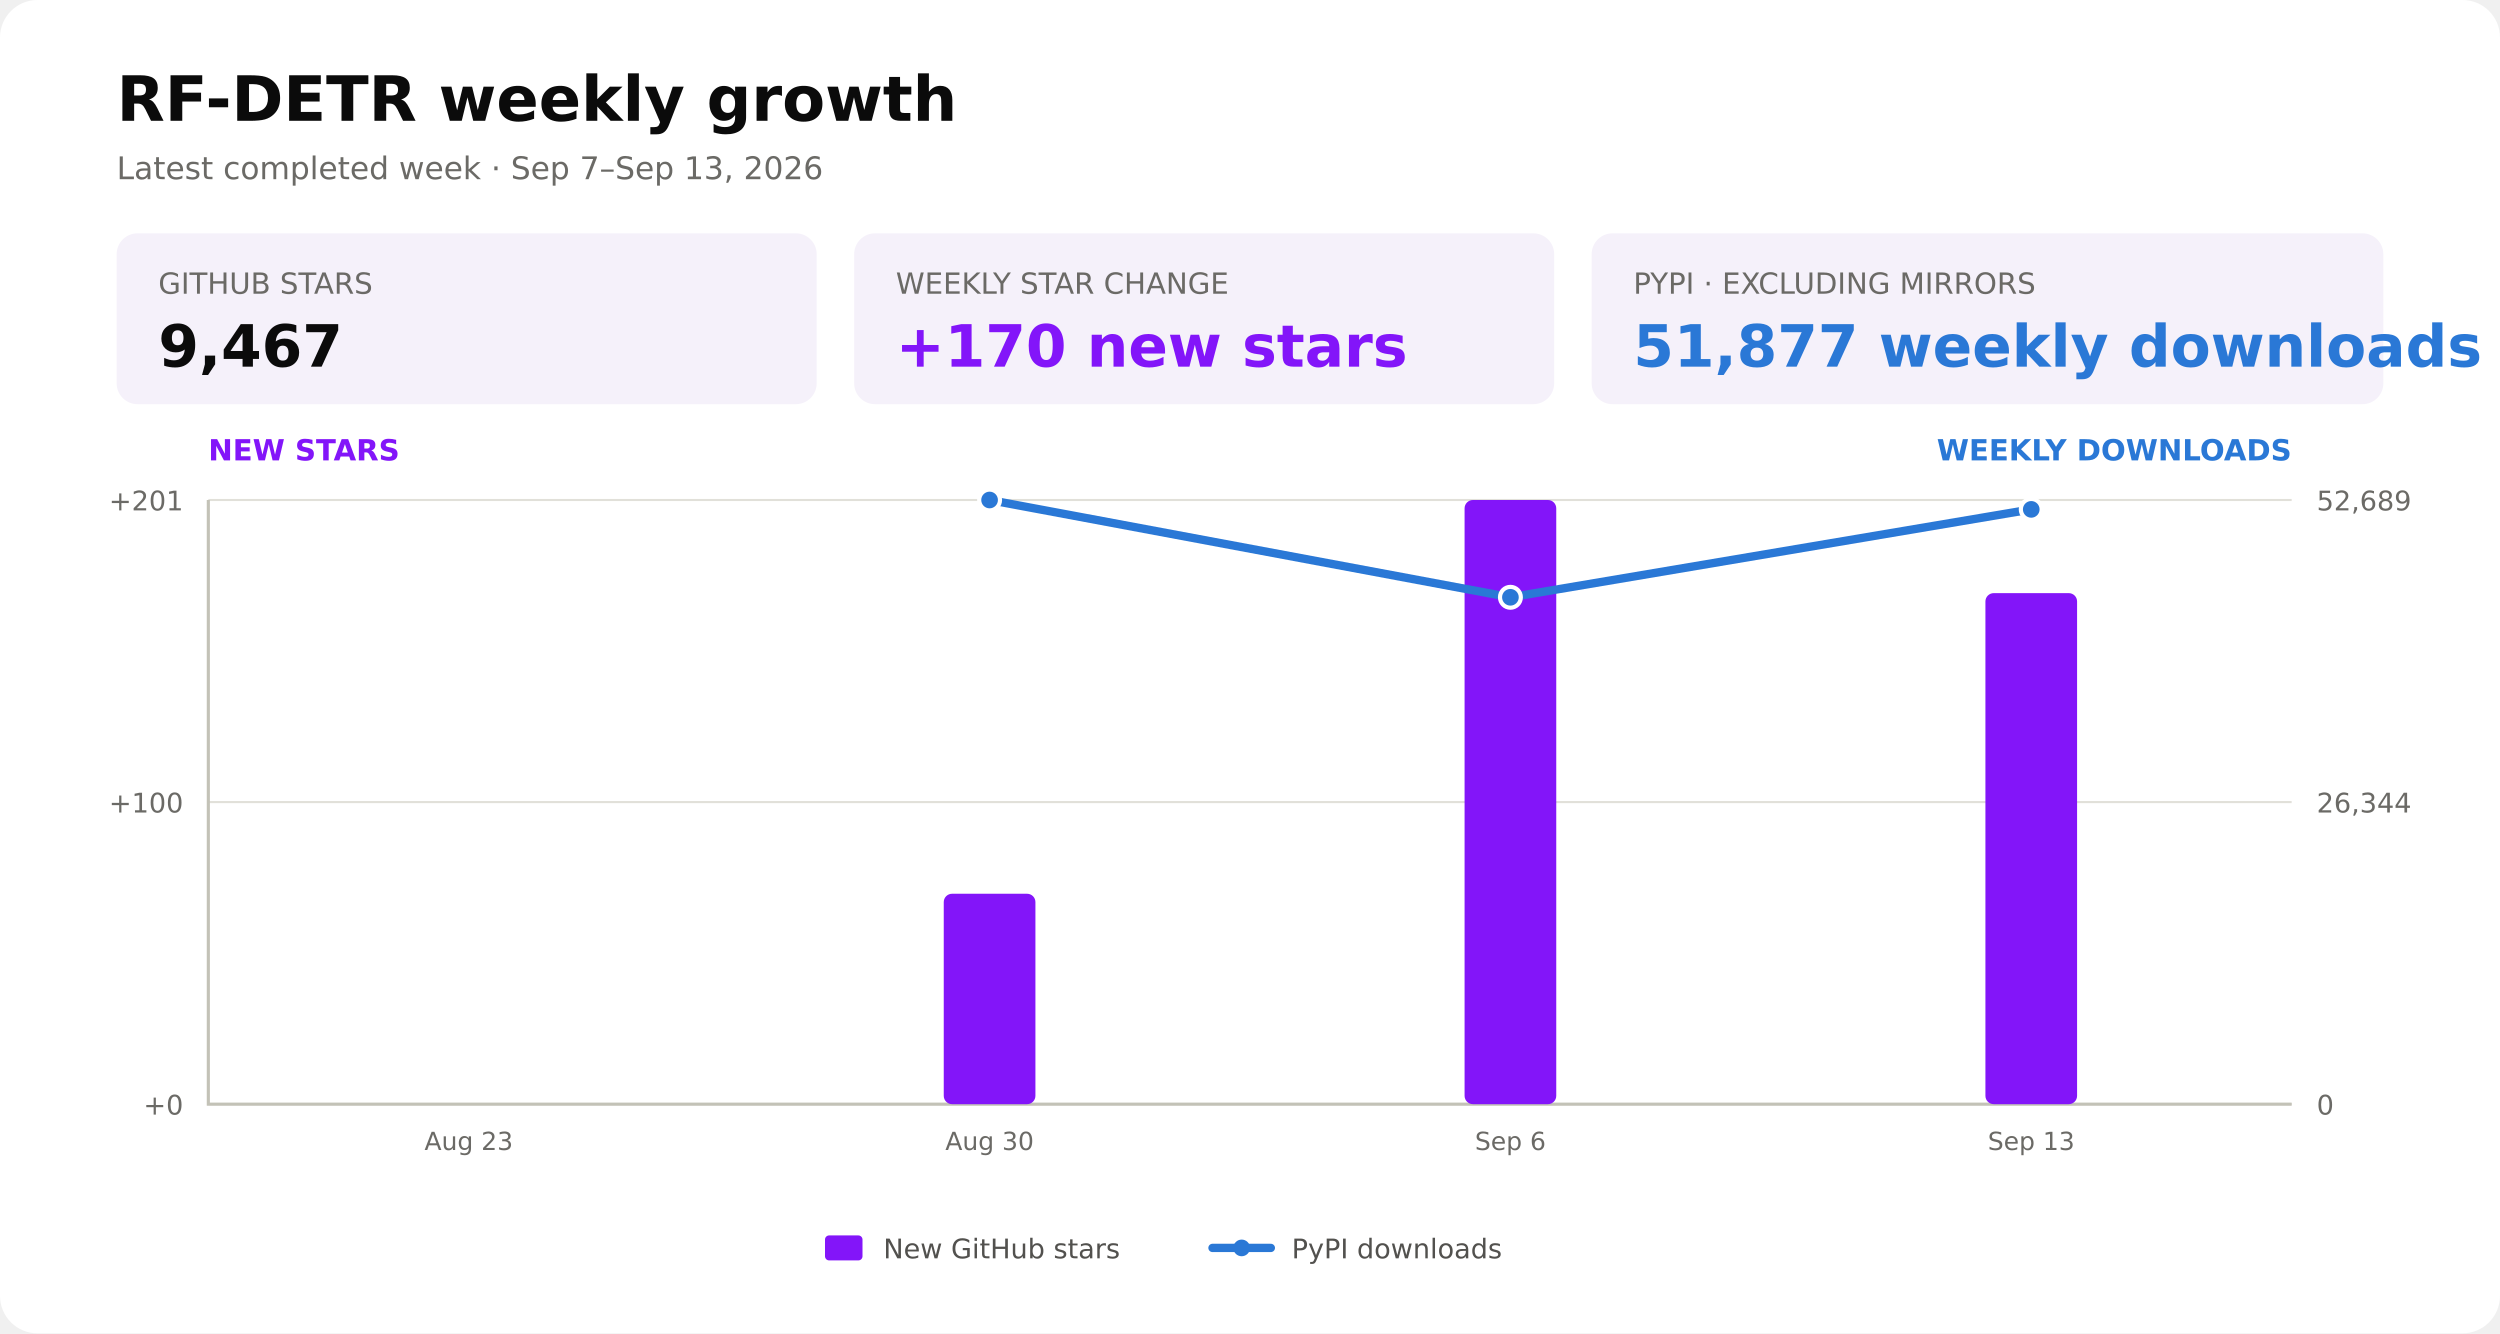
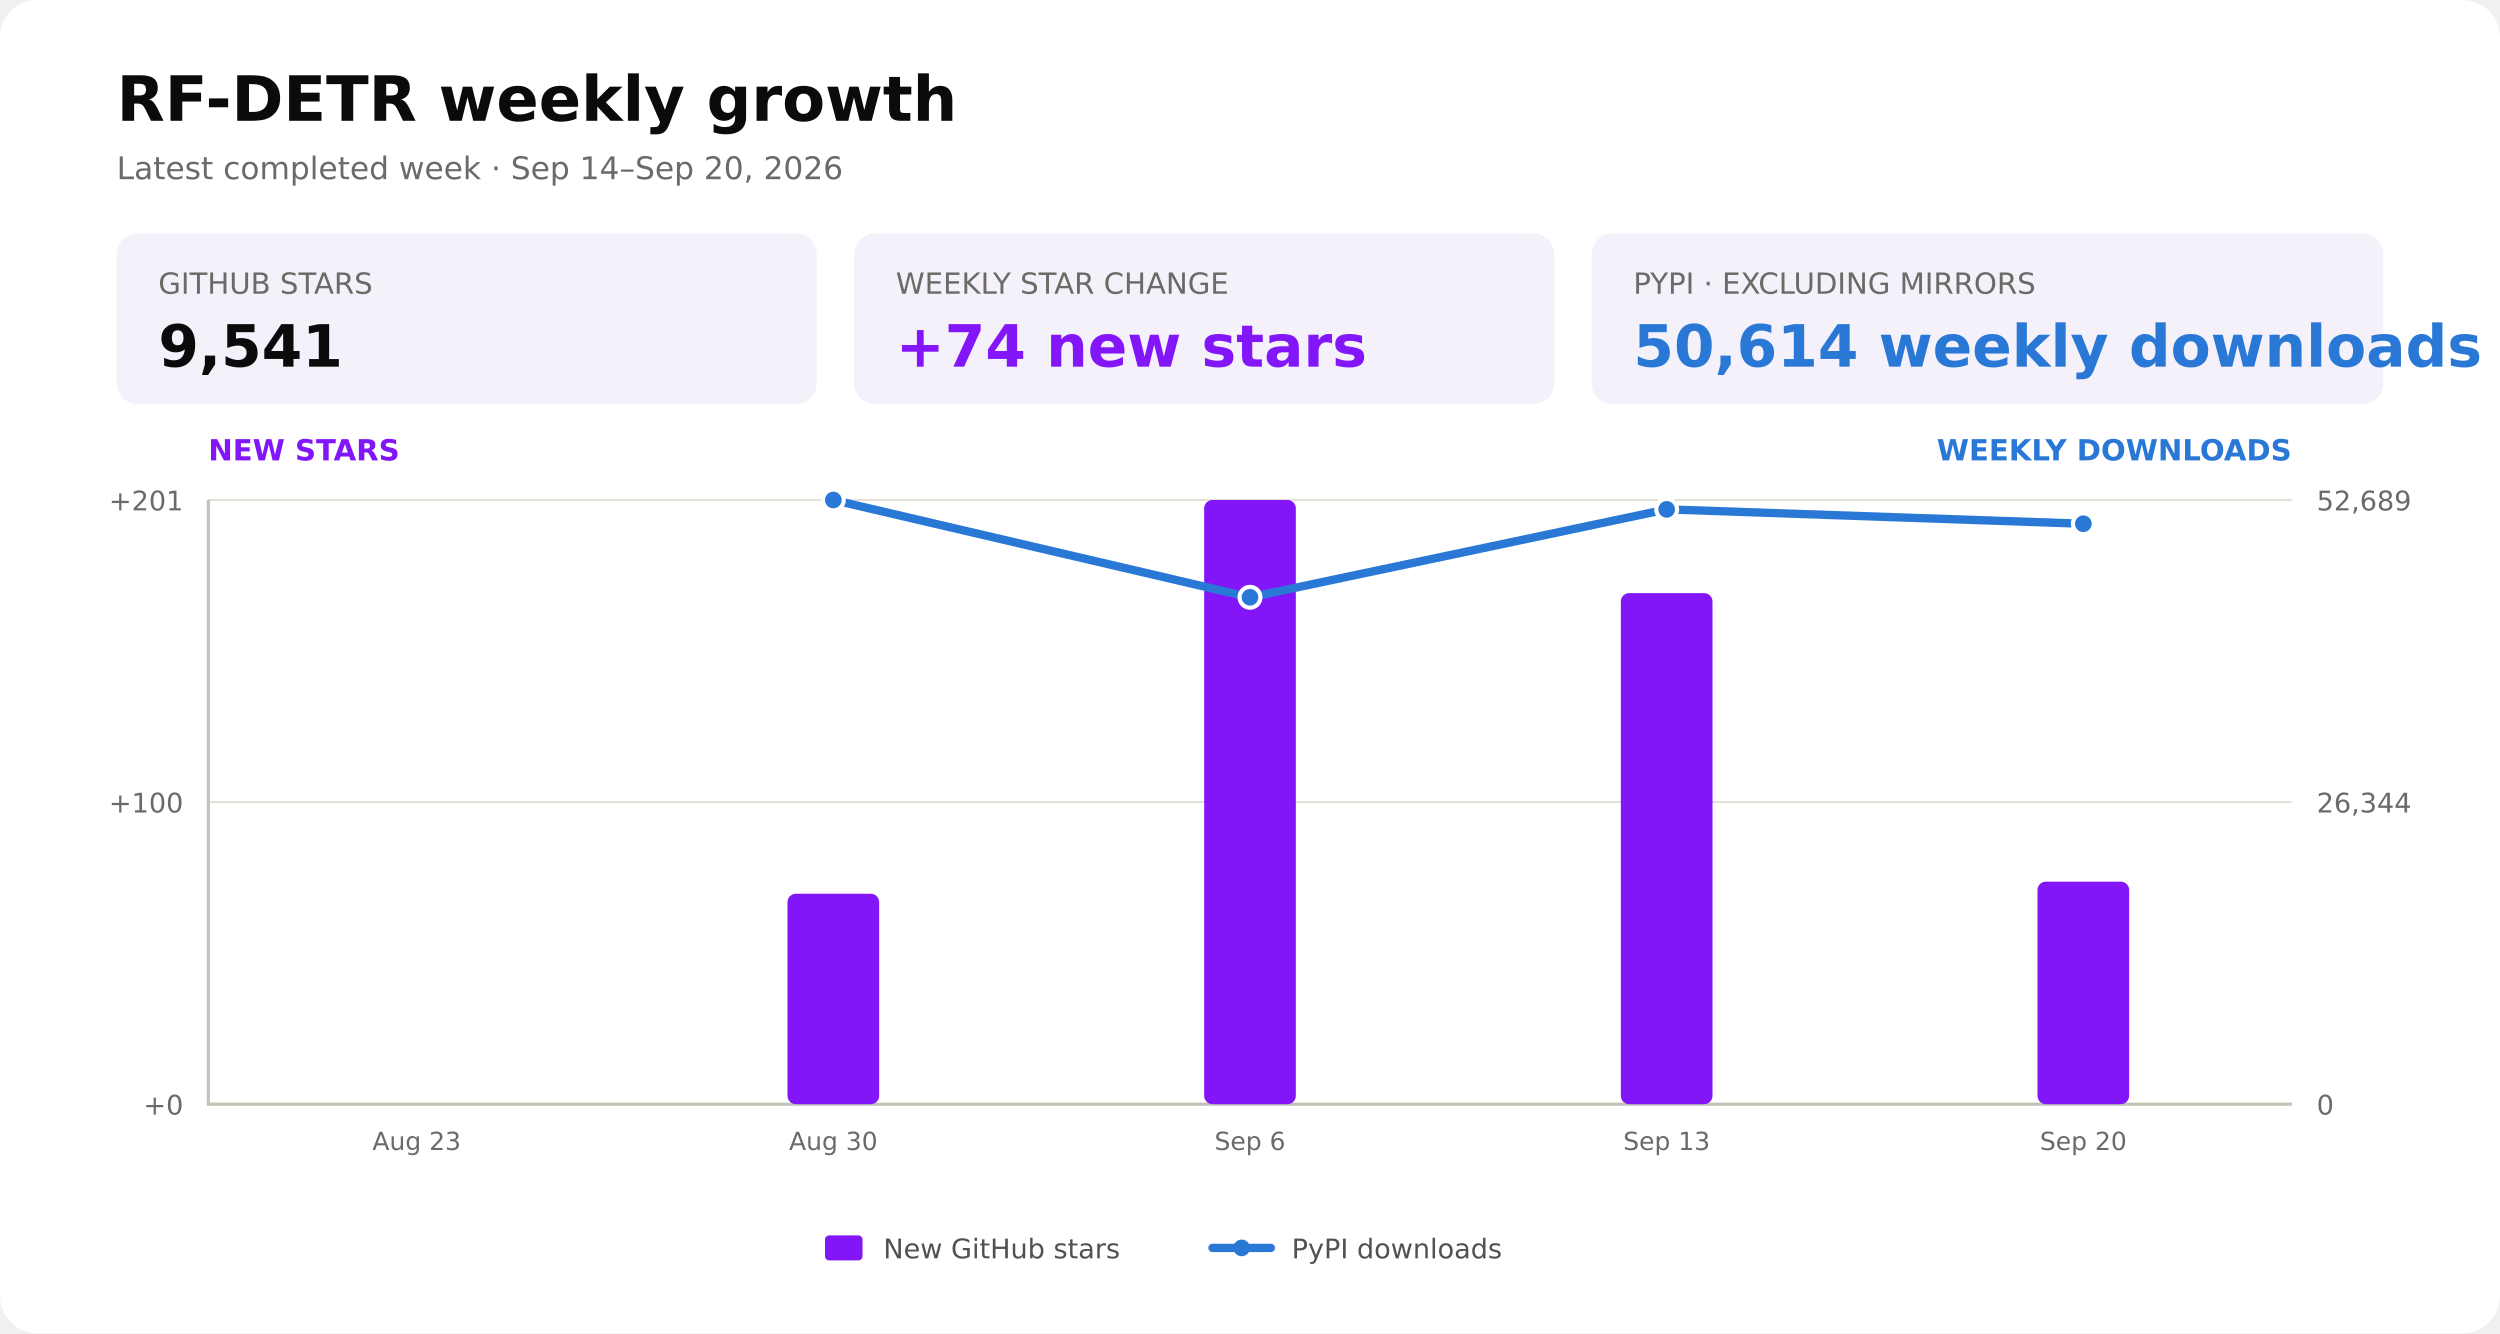
<svg xmlns="http://www.w3.org/2000/svg" width="1200" height="640" viewBox="0 0 1200 640" role="img" aria-labelledby="title description">
  <rect width="1200" height="640" rx="18" fill="#ffffff" />
  <text x="56" y="58" fill="#0b0b0b" font-family="DejaVu Sans, Arial, sans-serif" font-size="30" font-weight="700">RF-DETR weekly growth</text>
-   <text x="56" y="86" fill="#6b6a66" font-family="DejaVu Sans, Arial, sans-serif" font-size="15">Latest completed week · Sep 7–Sep 13, 2026</text>
+   <text x="56" y="86" fill="#6b6a66" font-family="DejaVu Sans, Arial, sans-serif" font-size="15">Latest completed week · Sep 14–Sep 20, 2026</text>
  <g font-family="DejaVu Sans, Arial, sans-serif">
    <rect x="56" y="112" width="336" height="82" rx="10" fill="#f5f1fa" />
    <text x="76" y="141" fill="#6b6a66" font-size="14">GITHUB STARS</text>
-     <text x="76" y="176" fill="#0b0b0b" font-size="28" font-weight="700">9,467</text>
+     <text x="76" y="176" fill="#0b0b0b" font-size="28" font-weight="700">9,541</text>
    <rect x="410" y="112" width="336" height="82" rx="10" fill="#f5f1fa" />
    <text x="430" y="141" fill="#6b6a66" font-size="14">WEEKLY STAR CHANGE</text>
-     <text x="430" y="176" fill="#8315f9" font-size="28" font-weight="700">+170 new stars</text>
+     <text x="430" y="176" fill="#8315f9" font-size="28" font-weight="700">+74 new stars</text>
    <rect x="764" y="112" width="380" height="82" rx="10" fill="#f5f1fa" />
    <text x="784" y="141" fill="#6b6a66" font-size="14">PYPI · EXCLUDING MIRRORS</text>
-     <text x="784" y="176" fill="#2a78d6" font-size="28" font-weight="700">51,877 weekly downloads</text>
+     <text x="784" y="176" fill="#2a78d6" font-size="28" font-weight="700">50,614 weekly downloads</text>
  </g>
  <g aria-hidden="true" fill="none" stroke="#e1e0d9" stroke-width="1">
    <path d="M100 530.0H1100" />
    <path d="M100 385.0H1100" />
    <path d="M100 240.0H1100" />
  </g>
  <path d="M100 240V530H1100" fill="none" stroke="#c3c2b7" stroke-width="1.5" />
  <g fill="#6b6a66" font-family="DejaVu Sans, Arial, sans-serif" font-size="13">
    <text x="88" y="535.0" text-anchor="end">+0</text>
    <text x="1112" y="535.0" text-anchor="start">0</text>
    <text x="88" y="390.0" text-anchor="end">+100</text>
    <text x="1112" y="390.0" text-anchor="start">26,344</text>
    <text x="88" y="245.0" text-anchor="end">+201</text>
    <text x="1112" y="245.0" text-anchor="start">52,689</text>
    <text x="100" y="221" fill="#8315f9" font-size="14" font-weight="700">NEW STARS</text>
    <text x="1100" y="221" fill="#2a78d6" font-size="14" font-weight="700" text-anchor="end">WEEKLY DOWNLOADS</text>
  </g>
  <g id="weekly-stars-bars">
-     <rect x="453.0" y="429.0" width="44.0" height="101.0" rx="4" fill="#8315f9" />
-     <rect x="703.0" y="240.0" width="44.0" height="290.0" rx="4" fill="#8315f9" />
-     <rect x="953.0" y="284.7" width="44.0" height="245.3" rx="4" fill="#8315f9" />
+     <rect x="378.0" y="429.0" width="44.0" height="101.0" rx="4" fill="#8315f9" />
+     <rect x="578.0" y="240.0" width="44.0" height="290.0" rx="4" fill="#8315f9" />
+     <rect x="778.0" y="284.7" width="44.0" height="245.3" rx="4" fill="#8315f9" />
+     <rect x="978.0" y="423.2" width="44.0" height="106.8" rx="4" fill="#8315f9" />
  </g>
  <g id="weekly-downloads-line">
-     <polyline points="475.0,240.0 725.0,286.7 975.0,244.5" fill="none" stroke="#2a78d6" stroke-width="4" stroke-linecap="round" stroke-linejoin="round" />
-     <circle cx="475.0" cy="240.0" r="5" fill="#2a78d6" stroke="#ffffff" stroke-width="2" />
-     <circle cx="725.0" cy="286.7" r="5" fill="#2a78d6" stroke="#ffffff" stroke-width="2" />
-     <circle cx="975.0" cy="244.5" r="5" fill="#2a78d6" stroke="#ffffff" stroke-width="2" />
+     <polyline points="400.0,240.0 600.0,286.7 800.0,244.5 1000.0,251.4" fill="none" stroke="#2a78d6" stroke-width="4" stroke-linecap="round" stroke-linejoin="round" />
+     <circle cx="400.0" cy="240.0" r="5" fill="#2a78d6" stroke="#ffffff" stroke-width="2" />
+     <circle cx="600.0" cy="286.7" r="5" fill="#2a78d6" stroke="#ffffff" stroke-width="2" />
+     <circle cx="800.0" cy="244.5" r="5" fill="#2a78d6" stroke="#ffffff" stroke-width="2" />
+     <circle cx="1000.0" cy="251.4" r="5" fill="#2a78d6" stroke="#ffffff" stroke-width="2" />
  </g>
  <g fill="#6b6a66" font-family="DejaVu Sans, Arial, sans-serif" font-size="12" text-anchor="middle">
-     <text x="225.0" y="552">Aug 23</text>
-     <text x="475.0" y="552">Aug 30</text>
-     <text x="725.0" y="552">Sep 6</text>
-     <text x="975.0" y="552">Sep 13</text>
+     <text x="200.0" y="552">Aug 23</text>
+     <text x="400.0" y="552">Aug 30</text>
+     <text x="600.0" y="552">Sep 6</text>
+     <text x="800.0" y="552">Sep 13</text>
+     <text x="1000.0" y="552">Sep 20</text>
  </g>
  <g font-family="DejaVu Sans, Arial, sans-serif" font-size="13" fill="#52514e">
    <rect x="396" y="593" width="18" height="12" rx="2" fill="#8315f9" />
    <text x="424" y="604">New GitHub stars</text>
    <path d="M582 599H610" fill="none" stroke="#2a78d6" stroke-width="4" stroke-linecap="round" />
    <circle cx="596" cy="599" r="4" fill="#2a78d6" />
    <text x="620" y="604">PyPI downloads</text>
  </g>
</svg>
